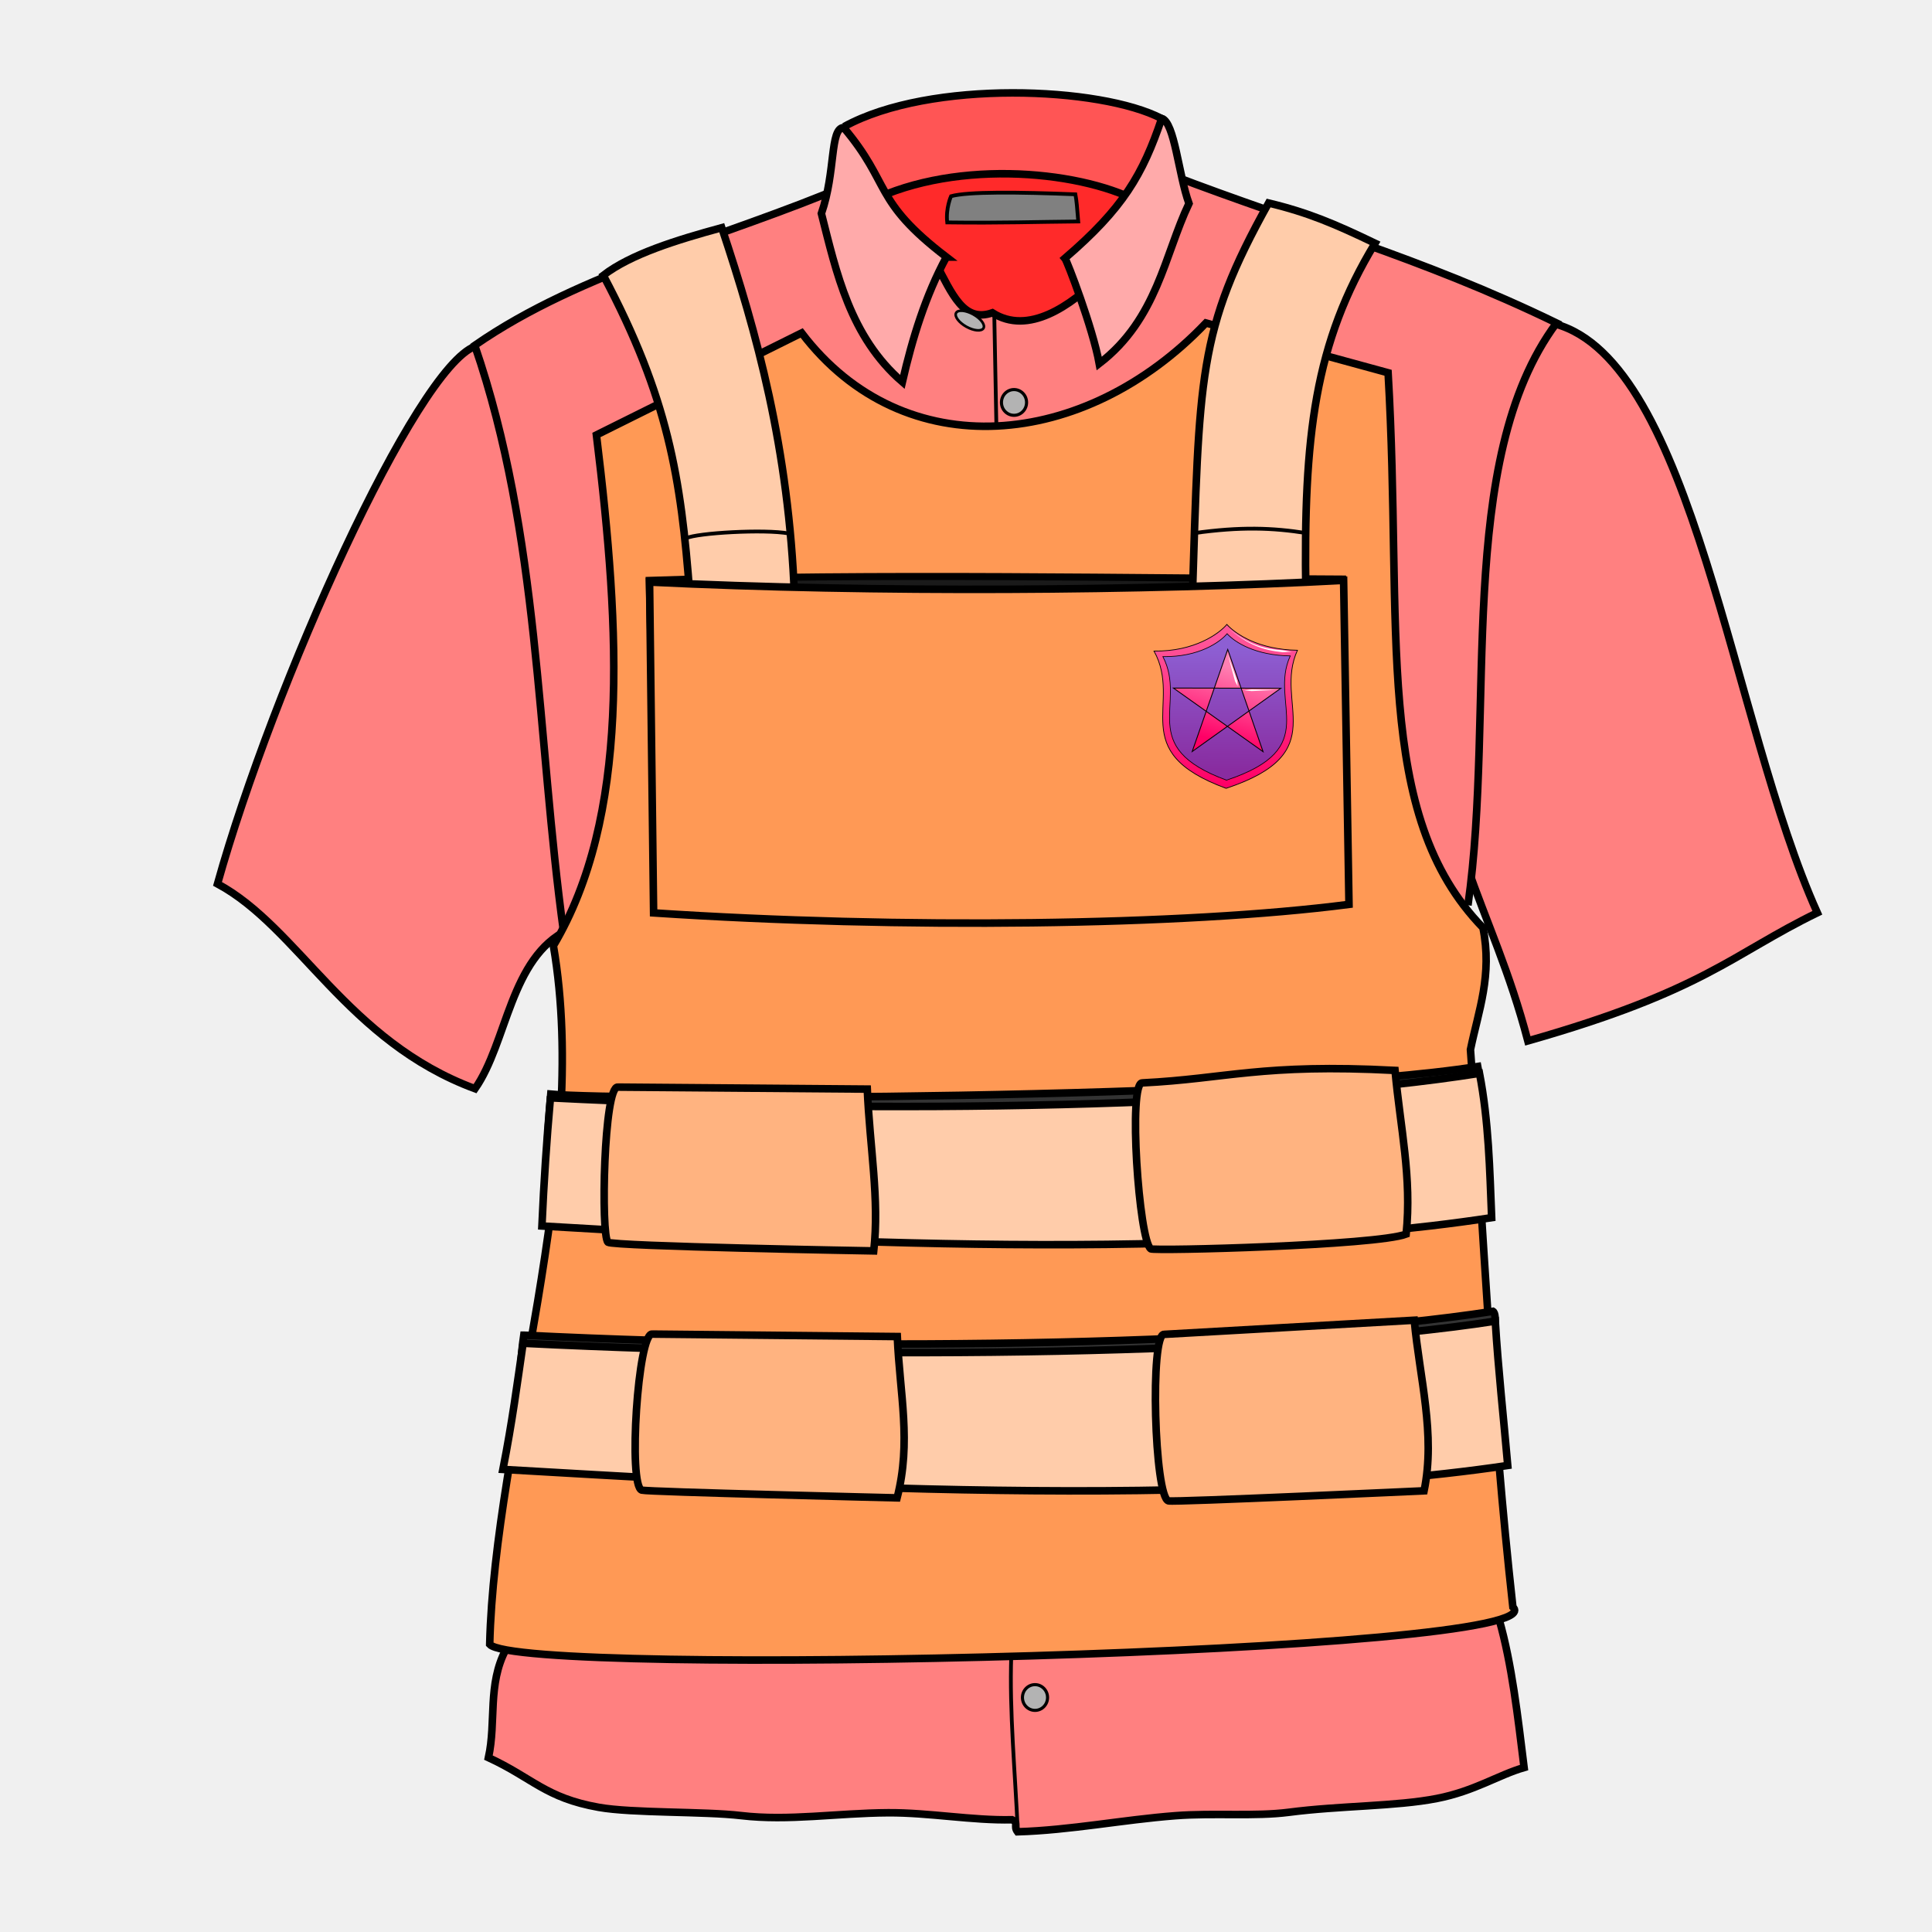
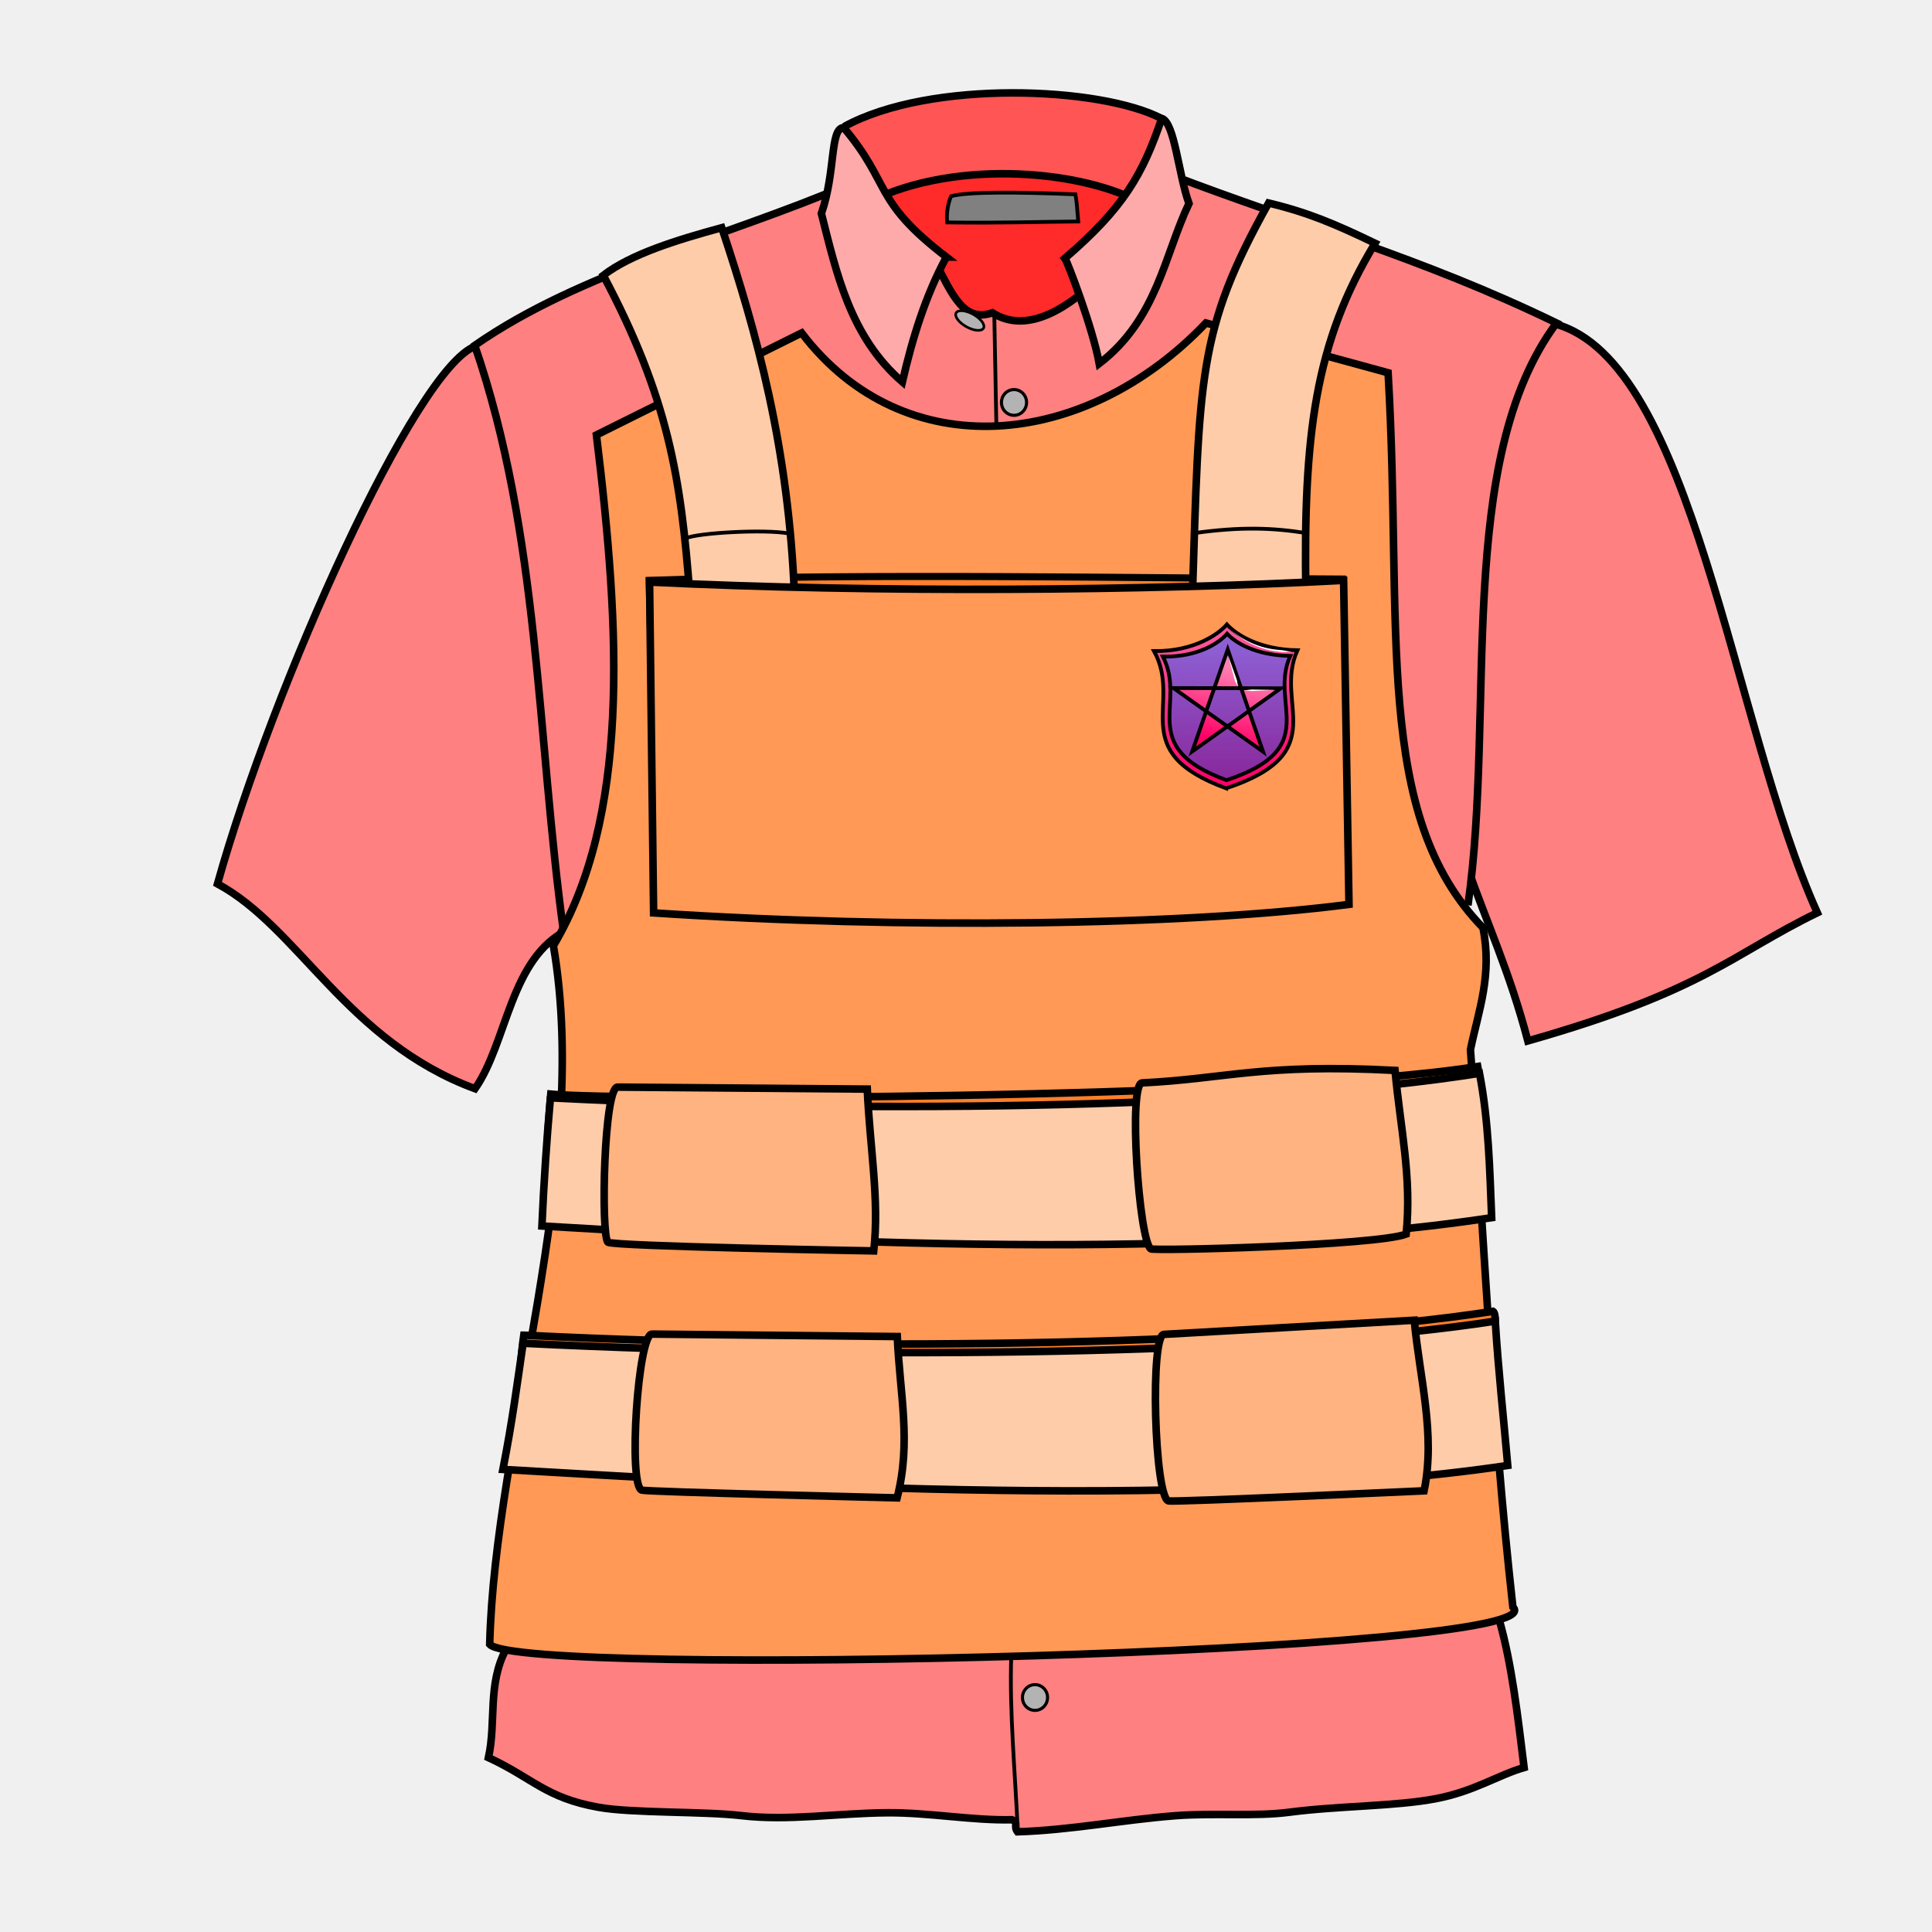
<svg xmlns="http://www.w3.org/2000/svg" xmlns:xlink="http://www.w3.org/1999/xlink" viewBox="0 0 256 256" id="svg4166" version="1.1">
  <style id="style3">
    svg { cursor: default; }
  </style>
  <defs id="defs4168">
-     <linearGradient gradientTransform="matrix(0.8558983,0,0,0.8558983,25.0725,130.8423)" xlink:href="#enforcerSet1" id="linearGradient3" x1="123.996" y1="1032.412" x2="119.956" y2="838.967" gradientUnits="userSpaceOnUse" />
+     <linearGradient gradientTransform="matrix(0.09926898,0,0,0.09926898,149.9708,797.8776)" xlink:href="#enforcerSet1" id="linearGradient3" x1="123.996" y1="1032.412" x2="119.956" y2="838.967" gradientUnits="userSpaceOnUse" />
    <linearGradient id="enforcerSet1">
      <stop style="stop-color:#ff0066;stop-opacity:1;" offset="0" id="stop4364" />
      <stop style="stop-color:#ff5599;stop-opacity:1" offset="1" id="stop4366" />
    </linearGradient>
-     <linearGradient gradientTransform="matrix(0.8558983,0,0,0.8558983,25.0725,130.8423)" xlink:href="#enforcerSet2" id="linearGradient1" x1="126.774" y1="1011.703" x2="127.212" y2="849.101" gradientUnits="userSpaceOnUse" />
+     <linearGradient gradientTransform="matrix(0.09926898,0,0,0.09926898,149.9708,797.8776)" xlink:href="#enforcerSet2" id="linearGradient1" x1="126.774" y1="1011.703" x2="127.212" y2="849.101" gradientUnits="userSpaceOnUse" />
    <linearGradient id="enforcerSet2">
      <stop style="stop-color:#892ca0;stop-opacity:1;" offset="0" id="stop4356" />
      <stop style="stop-color:#8d5fd3;stop-opacity:1" offset="1" id="stop4358" />
    </linearGradient>
    <linearGradient gradientTransform="matrix(0.9157051,0,0,0.9157051,19.62288,79.82225)" xlink:href="#enforcerSet3" id="linearGradient5" x1="100.714" y1="962.362" x2="125.306" y2="873.143" gradientUnits="userSpaceOnUse" />
    <linearGradient id="enforcerSet3">
      <stop style="stop-color:#ff0066;stop-opacity:1;" offset="0" id="stop4372" />
      <stop style="stop-color:#ff80b2;stop-opacity:1" offset="1" id="stop4374" />
    </linearGradient>
  </defs>
  <g id="layer1" transform="translate(0,-796.3622)" style="display:inline">
    <path style="fill:#ff8080;fill-rule:evenodd;stroke:#000000;stroke-width:1px;stroke-linecap:butt;stroke-linejoin:miter;stroke-opacity:1" d="m 67.038,1014.91 c -2.469,4.667 -1.262,9.556 -2.315,14.344 5.898,2.728 7.541,5.329 14.611,6.589 4.447,0.793 13.955,0.516 18.891,1.098 6.264,0.738 12.665,-0.338 19.454,-0.379 5.415,-0.032 11.205,1.05 16.421,0.925 0.942,0.43 0.141,0.814 0.724,1.597 7.062,-0.214 13.909,-1.591 20.905,-2.13 5.132,-0.395 10.577,0.128 15.07,-0.457 6.787,-0.885 14.165,-0.767 19.588,-1.826 5.003,-0.977 8.172,-3.126 11.565,-4.099 -0.84,-6.801 -1.613,-13.669 -3.307,-19.619" id="path4535" />
    <path style="fill:#ff5555;fill-rule:evenodd;stroke:#000000;stroke-width:1px;stroke-linecap:butt;stroke-linejoin:miter;stroke-opacity:1" d="m 111.854,813.135 c 11.411,-6.264 33.986,-5.285 42.062,-1.069 2.312,6.399 -1.147,5.864 -0.524,11.421 l -41.035,2.098 c 0.355,-6.479 -2.651,-7.462 -0.503,-12.451 z" id="path4547" />
    <path style="display:inline;fill:#ff2a2a;fill-rule:evenodd;stroke:#000000;stroke-width:1px;stroke-linecap:butt;stroke-linejoin:miter;stroke-opacity:1" d="m 114.182,823.611 c 11.411,-6.264 28.516,-4.8 36.593,-0.583 l 1.871,16.671 -40.568,0.466 z" id="path4547-0" />
    <path style="fill:#ff8080;fill-rule:evenodd;stroke:#000000;stroke-width:1px;stroke-linecap:butt;stroke-linejoin:miter;stroke-opacity:1" d="m 240.806,917.308 c -11.362,5.528 -14.974,10.338 -38.358,16.981 -2.415,-9.172 -5.398,-15.513 -8.101,-23.246 3.897,-23.922 -16.457,-51.381 11.69,-71.766 18.381,5.004 23.413,52.837 34.769,78.031 z" id="path4533" />
    <path style="fill:#ff8080;fill-rule:evenodd;stroke:#000000;stroke-width:1px;stroke-linecap:butt;stroke-linejoin:miter;stroke-opacity:1" d="m 62.965,842.245 c -7.889,2.947 -26.724,44.758 -34.146,71.231 10.784,5.811 17.149,20.859 34.126,27.147 4.297,-6.157 4.628,-17.375 12.329,-21.073 L 89.873,906.014 Z" id="path4531" />
    <path style="fill:#ff8080;fill-rule:evenodd;stroke:#000000;stroke-width:1px;stroke-linecap:butt;stroke-linejoin:miter;stroke-opacity:1" d="m 74.683,919.886 c -3.574,-25.978 -3.138,-52.624 -11.778,-77.758 14.235,-9.885 32.921,-14.223 49.435,-21.268 2.369,-0.002 10.839,13.681 11.534,10.141 2.322,4.407 3.812,8.14 7.623,6.809 4.731,3.01 10.337,-0.866 14.445,-4.924 0,0 8.047,-13.454 9.219,-13.345 17.029,6.538 33.119,10.893 51.089,19.619 -13.537,18.187 -8.069,51.248 -11.739,77.158" id="path4529" />
    <path style="fill:#ff9955;fill-rule:evenodd;stroke:#000000;stroke-width:1px;stroke-linecap:butt;stroke-linejoin:miter;stroke-opacity:1" d="m 64.889,1014.25 c 4.052,4.486 142.255,1.2 135.575,-4.946 -2.898,-26.153 -3.829,-49.362 -5.621,-73.861 1.056,-5.134 2.928,-9.861 1.653,-16.157 -14.631,-15.044 -10.592,-39.449 -12.565,-73.531 l -24.139,-6.595 c -15.993,16.792 -39.992,19.169 -53.569,1.319 l -27.195,13.519 c 3.228,26.338 4.411,50.627 -5.7,67.679 5.057,29.495 -7.798,65.35 -8.439,92.572 z" id="path4477" />
-     <path id="path4244" d="m 69.402,973.281 c -0.781,5.35 -0.417,10.418 -1.648,16.669 27.537,1.557 85.872,5.292 128.471,-1.034 -0.554,-6.372 2.908,-18.014 1.598,-18.798 -28.683,4.432 -82.674,5.426 -128.42,3.163 z" style="fill:#333333;fill-opacity:1;fill-rule:evenodd;stroke:#000000;stroke-width:1px;stroke-linecap:butt;stroke-linejoin:miter;stroke-opacity:1" />
+     <path id="path4244" d="m 69.402,973.281 c -0.781,5.35 -0.417,10.418 -1.648,16.669 27.537,1.557 85.872,5.292 128.471,-1.034 -0.554,-6.372 2.908,-18.014 1.598,-18.798 -28.683,4.432 -82.674,5.426 -128.42,3.163 z" style="fill:#ff7f2a;fill-opacity:1;fill-rule:evenodd;stroke:#000000;stroke-width:1px;stroke-linecap:butt;stroke-linejoin:miter;stroke-opacity:1" />
    <path style="fill:#ffccaa;fill-rule:evenodd;stroke:#000000;stroke-width:1px;stroke-linecap:butt;stroke-linejoin:miter;stroke-opacity:1;fill-opacity:1" d="m 69.313,974.352 c -0.781,5.35 -1.444,10.463 -2.675,16.714 27.537,1.557 90.548,5.805 133.146,-0.521 -0.554,-6.372 -1.252,-12.6 -1.653,-19.125 -28.683,4.432 -83.072,5.195 -128.818,2.933 z" id="path4479" />
-     <path style="display:inline;fill:#333333;fill-opacity:1;fill-rule:evenodd;stroke:#000000;stroke-width:1px;stroke-linecap:butt;stroke-linejoin:miter;stroke-opacity:1" d="m 72.979,941.341 c -0.496,5.54 -0.691,11.337 -0.949,17.115 26.837,1.557 83.75,4.42 125.265,-1.907 -0.257,-6.375 -0.257,-12.497 -1.485,-18.872 -27.954,4.432 -113.962,4.542 -122.831,3.664 z" id="path4479-7" />
+     <path style="display:inline;fill:#ff7f2a;fill-opacity:1;fill-rule:evenodd;stroke:#000000;stroke-width:1px;stroke-linecap:butt;stroke-linejoin:miter;stroke-opacity:1" d="m 72.979,941.341 c -0.496,5.54 -0.691,11.337 -0.949,17.115 26.837,1.557 83.75,4.42 125.265,-1.907 -0.257,-6.375 -0.257,-12.497 -1.485,-18.872 -27.954,4.432 -113.962,4.542 -122.831,3.664 z" id="path4479-7" />
    <path id="path4242" d="m 72.934,941.832 c -0.496,5.54 -0.87,11.203 -1.128,16.981 26.837,1.557 84.331,5.223 125.846,-1.103 -0.257,-6.375 -0.383,-12.75 -1.611,-19.125 -27.954,4.432 -78.524,5.509 -123.106,3.246 z" style="display:inline;fill:#ffccaa;fill-rule:evenodd;stroke:#000000;stroke-width:1px;stroke-linecap:butt;stroke-linejoin:miter;stroke-opacity:1;fill-opacity:1" />
    <path style="fill:#ffb380;fill-rule:evenodd;stroke:#000000;stroke-width:1px;stroke-linecap:butt;stroke-linejoin:miter;stroke-opacity:1" d="m 86.431,973.137 c -1.889,-0.307 -3.236,20.136 -1.39,20.677 0.793,0.232 33.831,1.024 33.831,1.024 1.907,-7.449 0.359,-13.648 0.024,-21.377 z" id="path4496" />
    <path style="display:inline;fill:#ffb380;fill-rule:evenodd;stroke:#000000;stroke-width:1px;stroke-linecap:butt;stroke-linejoin:miter;stroke-opacity:1" d="m 154.263,973.171 c -1.902,-0.214 -1.302,21.616 0.568,22.066 0.804,0.193 33.869,-1.335 33.869,-1.335 1.537,-7.534 -0.589,-14.901 -1.305,-22.603 z" id="path4496-6" />
    <path style="display:inline;fill:#ffb380;fill-rule:evenodd;stroke:#000000;stroke-width:1px;stroke-linecap:butt;stroke-linejoin:miter;stroke-opacity:1" d="m 151.369,939.85 c -1.906,-0.179 -0.463,20.888 1.115,21.989 0.45,0.314 29.861,-0.442 33.839,-1.951 0.768,-7.561 -0.762,-14.003 -1.474,-21.692 -17.706,-0.922 -22.32,1.103 -33.48,1.654 z" id="path4496-4" />
    <path style="display:inline;fill:#ffb380;fill-rule:evenodd;stroke:#000000;stroke-width:1px;stroke-linecap:butt;stroke-linejoin:miter;stroke-opacity:1" d="m 81.884,940.411 c -1.889,-0.307 -2.289,19.694 -1.327,20.551 0.617,0.55 35.22,1.151 35.22,1.151 0.77,-6.818 -0.525,-13.711 -0.859,-21.44 z" id="path4496-49" />
-     <path id="path4236" d="m 86.02,873.261 c 28.789,-0.985 66.197,-0.272 91.863,-0.172 l -1.008,38.163 c -21.336,2.547 -57.938,2.957 -89.922,1.016 z" style="fill:#1a1a1a;fill-rule:evenodd;stroke:#000000;stroke-width:0.937px;stroke-linecap:butt;stroke-linejoin:miter;stroke-opacity:1" />
+     <path id="path4236" d="m 86.02,873.261 c 28.789,-0.985 66.197,-0.272 91.863,-0.172 l -1.008,38.163 c -21.336,2.547 -57.938,2.957 -89.922,1.016 z" style="fill:#ff7f2a;fill-rule:evenodd;stroke:#000000;stroke-width:0.937px;stroke-linecap:butt;stroke-linejoin:miter;stroke-opacity:1" />
    <path style="fill:#ffccaa;fill-rule:evenodd;stroke:#000000;stroke-width:1px;stroke-linecap:butt;stroke-linejoin:miter;stroke-opacity:1" d="m 91.399,875.131 13.878,0.431 c -0.745,-19.824 -5.014,-35.152 -9.641,-49.03 -5.993,1.635 -12.051,3.506 -15.696,6.315 8.614,16.233 10.292,26.843 11.458,42.283 z" id="path4525" />
    <path style="fill:#ffccaa;fill-rule:evenodd;stroke:#000000;stroke-width:1px;stroke-linecap:butt;stroke-linejoin:miter;stroke-opacity:1" d="m 157.977,876.111 c 0.935,0 15.054,-0.997 15.054,-0.997 -0.327,-21.067 1.177,-33.355 9.17,-46.522 -5.371,-2.58 -8.887,-4.076 -14.106,-5.329 -9.452,16.971 -9.157,22.818 -10.117,52.848 z" id="path4527" />
    <path style="fill:none;fill-rule:evenodd;stroke:#000000;stroke-width:0.5;stroke-linecap:butt;stroke-linejoin:miter;stroke-miterlimit:4;stroke-dasharray:none;stroke-opacity:1" d="m 134.872,1039.199 c -0.355,-7.984 -1.137,-16.114 -0.873,-23.465" id="path4537" />
    <path style="fill:#ffaaaa;fill-rule:evenodd;stroke:#000000;stroke-width:1px;stroke-linecap:butt;stroke-linejoin:miter;stroke-opacity:1" d="m 125.401,830.422 c -2.76,5.108 -4.497,10.728 -5.834,16.547 -6.912,-5.974 -8.739,-14.465 -10.729,-22.314 1.928,-5.553 1.096,-11.286 2.946,-11.394 6.375,7.549 3.764,9.607 13.618,17.161 z" id="path4539" />
    <path style="fill:#ffaaaa;fill-rule:evenodd;stroke:#000000;stroke-width:1px;stroke-linecap:butt;stroke-linejoin:miter;stroke-opacity:1" d="m 141.108,830.587 c 0.273,0.305 3.697,9.231 4.548,13.948 7.704,-5.93 8.634,-14.389 11.89,-21.209 -1.403,-3.874 -1.893,-10.737 -3.609,-11.275 -2.539,7.492 -5.103,11.895 -12.829,18.536 z" id="path4541" />
    <path style="fill:none;fill-rule:evenodd;stroke:#000000;stroke-width:0.5;stroke-linecap:butt;stroke-linejoin:miter;stroke-opacity:1;stroke-miterlimit:4;stroke-dasharray:none" d="m 131.747,838.063 0.28,14.802" id="path4545" />
    <ellipse style="color:#000000;clip-rule:nonzero;display:inline;overflow:visible;visibility:visible;opacity:1;isolation:auto;mix-blend-mode:normal;color-interpolation:sRGB;color-interpolation-filters:linearRGB;solid-color:#000000;solid-opacity:1;fill:#b3b3b3;fill-opacity:1;fill-rule:evenodd;stroke:#000000;stroke-width:0.412;stroke-linecap:butt;stroke-linejoin:miter;stroke-miterlimit:4;stroke-dasharray:none;stroke-dashoffset:0;stroke-opacity:1;color-rendering:auto;image-rendering:auto;shape-rendering:auto;text-rendering:auto;enable-background:accumulate" id="path4564" cx="134.362" cy="849.687" rx="1.664" ry="1.706" />
    <path style="fill:#ff9955;fill-rule:evenodd;stroke:#000000;stroke-width:1px;stroke-linecap:butt;stroke-linejoin:miter;stroke-opacity:1" d="m 86.071,873.489 c 29.713,1.453 65.791,1.175 91.964,-0.226 l 0.714,42.934 c -21.863,2.833 -59.369,3.289 -92.143,1.13 z" id="path4606" />
    <ellipse style="color:#000000;clip-rule:nonzero;display:inline;overflow:visible;visibility:visible;opacity:1;isolation:auto;mix-blend-mode:normal;color-interpolation:sRGB;color-interpolation-filters:linearRGB;solid-color:#000000;solid-opacity:1;fill:#b3b3b3;fill-opacity:1;fill-rule:evenodd;stroke:#000000;stroke-width:0.342;stroke-linecap:butt;stroke-linejoin:miter;stroke-miterlimit:4;stroke-dasharray:none;stroke-dashoffset:0;stroke-opacity:1;color-rendering:auto;image-rendering:auto;shape-rendering:auto;text-rendering:auto;enable-background:accumulate" id="path4564-5" cx="520.692" cy="670.103" rx="2.079" ry="0.938" transform="matrix(0.8734433,0.486926,-0.486926,0.8734433,0,0)" />
    <path style="fill:none;fill-rule:evenodd;stroke:#000000;stroke-width:0.5;stroke-linecap:butt;stroke-linejoin:miter;stroke-miterlimit:4;stroke-dasharray:none;stroke-opacity:1" d="m 90.938,867.675 c 1.399,-0.695 10.384,-1.223 13.571,-0.625" id="path4238" />
    <path style="fill:none;fill-rule:evenodd;stroke:#000000;stroke-width:0.5;stroke-linecap:butt;stroke-linejoin:miter;stroke-miterlimit:4;stroke-dasharray:none;stroke-opacity:1" d="m 158.214,867.005 c 6.183,-0.869 10.432,-0.714 14.911,0" id="path4240" />
    <ellipse style="color:#000000;clip-rule:nonzero;display:inline;overflow:visible;visibility:visible;opacity:1;isolation:auto;mix-blend-mode:normal;color-interpolation:sRGB;color-interpolation-filters:linearRGB;solid-color:#000000;solid-opacity:1;fill:#b3b3b3;fill-opacity:1;fill-rule:evenodd;stroke:#000000;stroke-width:0.412;stroke-linecap:butt;stroke-linejoin:miter;stroke-miterlimit:4;stroke-dasharray:none;stroke-dashoffset:0;stroke-opacity:1;color-rendering:auto;image-rendering:auto;shape-rendering:auto;text-rendering:auto;enable-background:accumulate" id="path4564-7" cx="137.143" cy="1021.291" rx="1.664" ry="1.706" />
    <path style="fill:#808080;fill-rule:evenodd;stroke:#000000;stroke-width:0.5;stroke-linecap:butt;stroke-linejoin:miter;stroke-miterlimit:4;stroke-dasharray:none;stroke-opacity:1" d="m 126.017,822.363 c 0,0 -0.717,1.579 -0.505,3.472 7.154,0.093 11.897,-0.081 17.362,-0.126 -0.168,-2.014 -0.21,-2.69 -0.379,-3.599 -7.538,-0.299 -14.26,-0.375 -16.478,0.253 z" id="path4261" />
-     <g transform="matrix(0.1159822,0,0,0.1159822,147.0628,782.7022)" style="display:inline" id="g4380">
-       <path id="path4304" d="M 132.804,1018.413 C 17.045,975.852 83.726,921.795 50.444,861.6 c 46.102,0.676 74.32,-19.851 83.211,-30.408 9.973,10.986 36.207,28.778 80.632,29.491 -27.718,60.796 41.692,116.967 -81.483,157.73 z" style="display:inline;fill:url(#linearGradient3);fill-opacity:1;fill-rule:evenodd;stroke:#000000;stroke-width:0.856px;stroke-linecap:butt;stroke-linejoin:miter;stroke-opacity:1" />
-       <path style="display:inline;fill:url(#linearGradient1);fill-opacity:1;fill-rule:evenodd;stroke:#000000;stroke-width:0.77px;stroke-linecap:butt;stroke-linejoin:miter;stroke-opacity:1" d="M 133.237,1009.08 C 29.053,970.775 88.765,922.302 60.597,867.949 c 41.492,0.609 65.327,-16.679 73.33,-26.181 8.976,9.887 32.182,24.713 72.165,25.355 -24.946,54.717 38.002,105.27 -72.855,141.957 z" id="path4306" />
-       <path id="path4378" d="m 135.421,835.465 c 23.049,18.955 41.366,23.854 62.107,25.177 3.347,0.657 6.782,1.22 10.339,1.733 -3.578,0.248 -7.079,0.445 -10.526,0.543 -21.126,-2.12 -39.352,-7.907 -61.92,-27.453 z" style="display:inline;fill:#ffffff;fill-rule:evenodd;stroke:none;stroke-width:1px;stroke-linecap:butt;stroke-linejoin:miter;stroke-opacity:1" />
-       <g id="g4375">
-         <path style="display:inline;fill:url(#linearGradient5);fill-opacity:1;fill-rule:evenodd;stroke:#000000;stroke-width:1;stroke-linecap:butt;stroke-linejoin:miter;stroke-miterlimit:4;stroke-dasharray:none;stroke-opacity:1" d="M 134.662,859.769 94.063,976.351 195.333,904.104 72.611,903.864 175.041,976.549 Z" id="path4352" />
-         <path style="display:inline;fill:#ffffff;fill-rule:evenodd;stroke:none;stroke-width:1px;stroke-linecap:butt;stroke-linejoin:miter;stroke-opacity:1" d="m 189.19,906.032 -27.181,-0.553 -8.585,1.025 8.609,0.798 27.157,-1.269 z" id="path4383" />
-         <path style="display:inline;fill:#ffffff;fill-rule:evenodd;stroke:none;stroke-width:1px;stroke-linecap:butt;stroke-linejoin:miter;stroke-opacity:1" d="m 134.851,865.741 8.149,30.379 3.047,5.639 -0.687,-6.373 -10.51,-29.646 z" id="path4387" />
-       </g>
+     <path style="display:inline;fill:url(#linearGradient3);fill-opacity:1;fill-rule:evenodd;stroke:#000000;stroke-width:0.5;stroke-linecap:butt;stroke-linejoin:miter;stroke-opacity:1;stroke-miterlimit:4;stroke-dasharray:none" d="m 162.466,900.82 c -13.426,-4.936 -5.692,-11.206 -9.552,-18.188 5.347,0.079 8.62,-2.302 9.651,-3.527 1.157,1.274 4.199,3.338 9.352,3.42 -3.215,7.051 4.836,13.566 -9.451,18.294 z" id="path4304" />
+     <path id="path4306" d="m 162.516,899.738 c -12.083,-4.443 -5.158,-10.065 -8.425,-16.369 4.812,0.071 7.577,-1.935 8.505,-3.036 1.041,1.147 3.733,2.866 8.37,2.941 -2.893,6.346 4.408,12.209 -8.45,16.464 z" style="display:inline;fill:url(#linearGradient1);fill-opacity:1;fill-rule:evenodd;stroke:#000000;stroke-width:0.5;stroke-linecap:butt;stroke-linejoin:miter;stroke-opacity:1;stroke-miterlimit:4;stroke-dasharray:none" />
+     <path style="display:inline;fill:#ffffff;fill-rule:evenodd;stroke:none;stroke-width:0.5;stroke-linecap:butt;stroke-linejoin:miter;stroke-opacity:1;stroke-miterlimit:4;stroke-dasharray:none" d="m 162.769,879.601 c 2.673,2.198 4.798,2.767 7.203,2.92 0.388,0.076 0.787,0.141 1.199,0.201 -0.415,0.029 -0.821,0.052 -1.221,0.063 -2.45,-0.246 -4.564,-0.917 -7.182,-3.184 z" id="path4378" />
+     <g id="g4375" transform="matrix(0.1159822,0,0,0.1159822,147.0628,782.7022)" style="stroke-width:4.311;stroke-miterlimit:4;stroke-dasharray:none">
+       <path id="path4352" d="M 134.662,859.769 94.063,976.351 195.333,904.104 72.611,903.864 175.041,976.549 Z" style="display:inline;fill:url(#linearGradient5);fill-opacity:1;fill-rule:evenodd;stroke:#000000;stroke-width:4.311;stroke-linecap:butt;stroke-linejoin:miter;stroke-miterlimit:4;stroke-dasharray:none;stroke-opacity:1" />
+       <path id="path4383" d="m 189.19,906.032 -27.181,-0.553 -8.585,1.025 8.609,0.798 27.157,-1.269 z" style="display:inline;fill:#ffffff;fill-rule:evenodd;stroke:none;stroke-width:4.311;stroke-linecap:butt;stroke-linejoin:miter;stroke-opacity:1;stroke-miterlimit:4;stroke-dasharray:none" />
+       <path id="path4387" d="m 134.851,865.741 8.149,30.379 3.047,5.639 -0.687,-6.373 -10.51,-29.646 z" style="display:inline;fill:#ffffff;fill-rule:evenodd;stroke:none;stroke-width:4.311;stroke-linecap:butt;stroke-linejoin:miter;stroke-opacity:1;stroke-miterlimit:4;stroke-dasharray:none" />
    </g>
  </g>
</svg>
